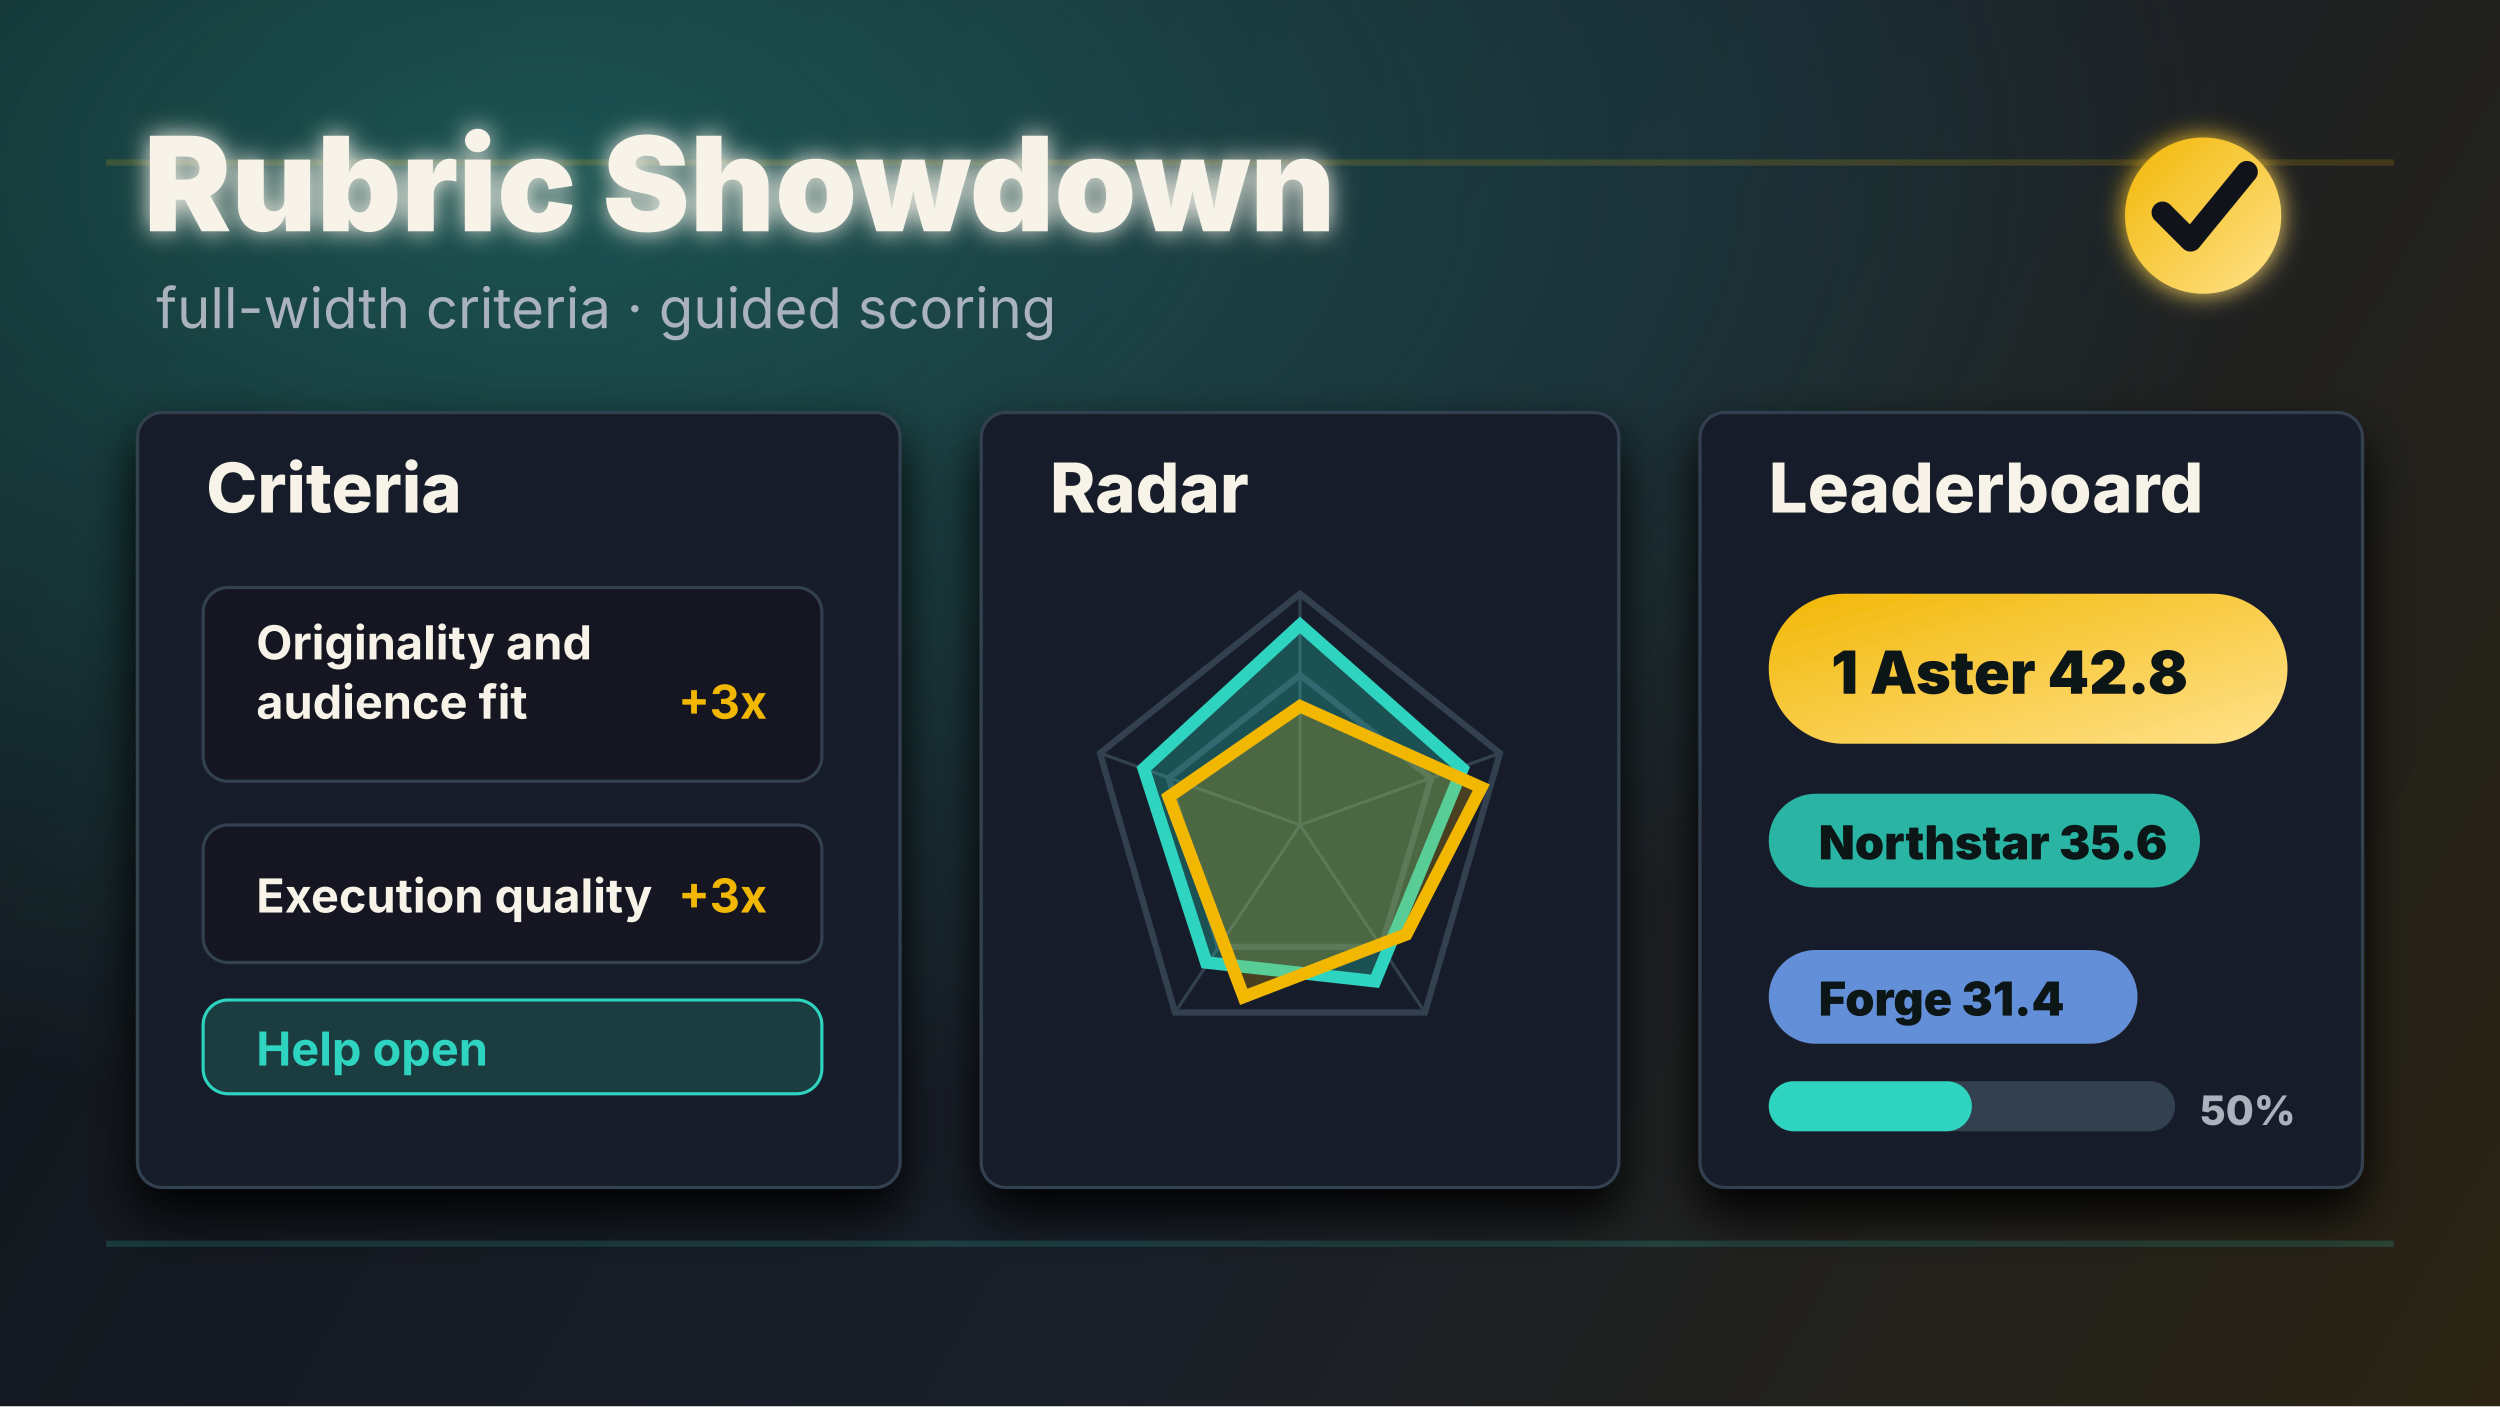
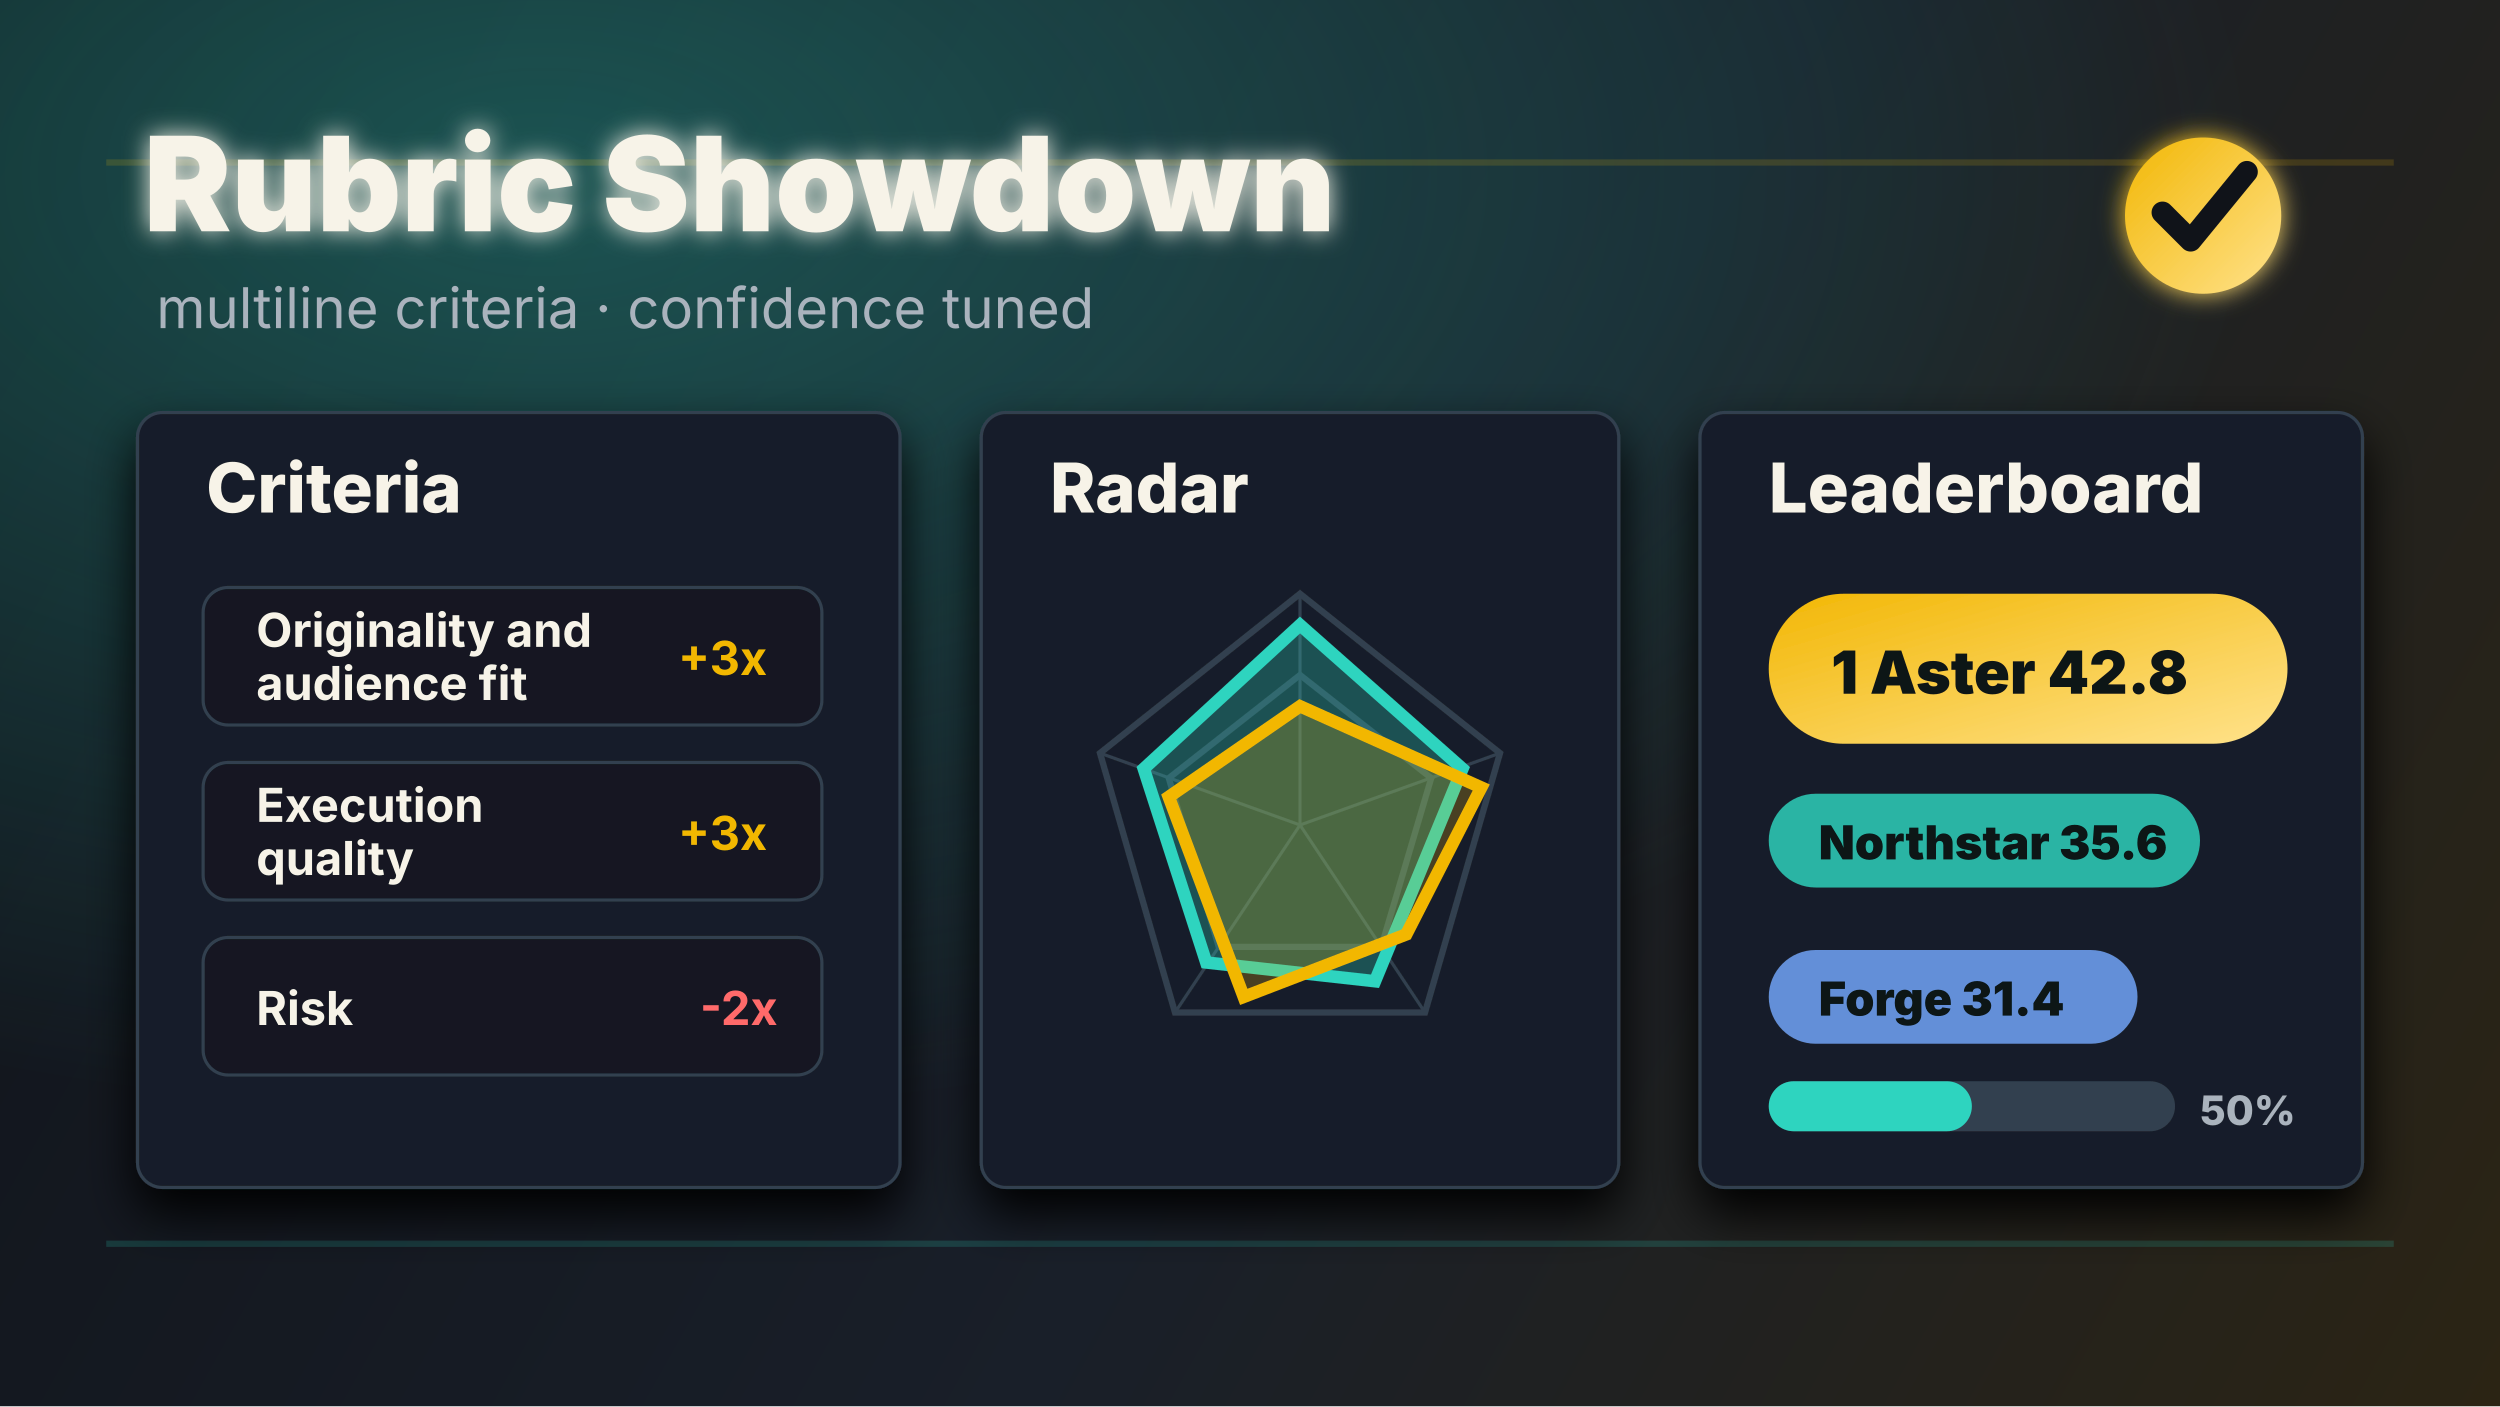
<svg xmlns="http://www.w3.org/2000/svg" viewBox="0 0 800 450" role="img" aria-labelledby="title desc">
  <defs>
    <linearGradient id="bg" x1="0" y1="0" x2="800" y2="450" gradientUnits="userSpaceOnUse">
      <stop offset="0" stop-color="#101319" />
      <stop offset="0.55" stop-color="#191f29" />
      <stop offset="1" stop-color="#2b2414" />
    </linearGradient>
    <radialGradient id="tealGlow" cx="22%" cy="12%" r="68%">
      <stop offset="0" stop-color="#2dd4bf" stop-opacity="0.32" />
      <stop offset="1" stop-color="#2dd4bf" stop-opacity="0" />
    </radialGradient>
    <linearGradient id="gold" x1="0" y1="0" x2="1" y2="1">
      <stop offset="0" stop-color="#f2b705" />
      <stop offset="1" stop-color="#ffe28b" />
    </linearGradient>
    <filter id="shadow" x="-20%" y="-20%" width="140%" height="140%">
      <feGaussianBlur in="SourceAlpha" stdDeviation="8" result="blur" />
      <feOffset dx="0" dy="8" result="offset" />
      <feMerge>
        <feMergeNode in="offset" />
        <feMergeNode in="SourceGraphic" />
      </feMerge>
    </filter>
    <filter id="titleGlow" x="-30%" y="-30%" width="160%" height="160%">
      <feGaussianBlur stdDeviation="4" result="glow" />
      <feMerge>
        <feMergeNode in="glow" />
        <feMergeNode in="SourceGraphic" />
      </feMerge>
    </filter>
  </defs>
  <rect x="0" y="0" width="800" height="450" fill="url(#bg)" />
  <rect x="0" y="0" width="800" height="450" fill="url(#tealGlow)" />
  <path d="M34 398H766" stroke="#2dd4bf" stroke-opacity="0.18" stroke-width="2" />
  <path d="M34 52H766" stroke="#f2b705" stroke-opacity="0.16" stroke-width="2" />
  <text x="46" y="74" fill="#f7f3e8" font-family="Inter, Arial, sans-serif" font-size="42" font-weight="900" filter="url(#titleGlow)">
    Rubric Showdown
  </text>
  <text x="50" y="105" fill="#aab3bd" font-family="Inter, Arial, sans-serif" font-size="18">
-     full-width criteria · guided scoring
+     multiline criteria · confidence tuned
  </text>
  <g filter="url(#shadow)">
    <rect x="44" y="132" width="244" height="248" rx="8" fill="#191f29" stroke="#334050" />
    <text x="66" y="164" fill="#f7f3e8" font-family="Inter, Arial, sans-serif" font-size="22" font-weight="800">
      Criteria
    </text>
    <g font-family="Inter, Arial, sans-serif" font-size="15" font-weight="700">
-       <rect x="65" y="188" width="198" height="62" rx="8" fill="#121821" stroke="#334050" />
-       <text x="82" y="211" fill="#f7f3e8">Originality and</text>
-       <text x="82" y="230" fill="#f7f3e8">audience fit</text>
-       <text x="217" y="230" fill="#f2b705">+3x</text>
-       <rect x="65" y="264" width="198" height="44" rx="8" fill="#121821" stroke="#334050" />
-       <text x="82" y="292" fill="#f7f3e8">Execution quality</text>
-       <text x="217" y="292" fill="#f2b705">+3x</text>
-       <rect x="65" y="320" width="198" height="30" rx="8" fill="#2dd4bf" fill-opacity="0.16" stroke="#2dd4bf" />
-       <text x="82" y="341" fill="#2dd4bf">Help open</text>
+       <rect x="65" y="188" width="198" height="44" rx="8" fill="#121821" stroke="#334050" />
+       <text x="82" y="207" fill="#f7f3e8">Originality and</text>
+       <text x="82" y="224" fill="#f7f3e8">audience fit</text>
+       <text x="217" y="216" fill="#f2b705">+3x</text>
+       <rect x="65" y="244" width="198" height="44" rx="8" fill="#121821" stroke="#334050" />
+       <text x="82" y="263" fill="#f7f3e8">Execution</text>
+       <text x="82" y="280" fill="#f7f3e8">quality</text>
+       <text x="217" y="272" fill="#f2b705">+3x</text>
+       <rect x="65" y="300" width="198" height="44" rx="8" fill="#121821" stroke="#334050" />
+       <text x="82" y="328" fill="#f7f3e8">Risk</text>
+       <text x="224" y="328" fill="#ff6b6b">-2x</text>
    </g>
  </g>
  <g filter="url(#shadow)">
    <rect x="314" y="132" width="204" height="248" rx="8" fill="#191f29" stroke="#334050" />
    <text x="336" y="164" fill="#f7f3e8" font-family="Inter, Arial, sans-serif" font-size="22" font-weight="800">
      Radar
    </text>
    <g transform="translate(416 264)">
      <polygon points="0,-74 64,-23 40,60 -40,60 -64,-23" fill="none" stroke="#334050" stroke-width="2" />
      <polygon points="0,-48 42,-15 26,39 -26,39 -42,-15" fill="none" stroke="#334050" stroke-width="2" />
      <line x1="0" y1="0" x2="0" y2="-74" stroke="#334050" />
      <line x1="0" y1="0" x2="64" y2="-23" stroke="#334050" />
      <line x1="0" y1="0" x2="40" y2="60" stroke="#334050" />
      <line x1="0" y1="0" x2="-40" y2="60" stroke="#334050" />
      <line x1="0" y1="0" x2="-64" y2="-23" stroke="#334050" />
      <polygon points="0,-64 52,-18 24,50 -30,44 -50,-18" fill="#2dd4bf" fill-opacity="0.28" stroke="#2dd4bf" stroke-width="4" />
      <polygon points="0,-38 58,-12 34,35 -18,55 -42,-9" fill="#f2b705" fill-opacity="0.22" stroke="#f2b705" stroke-width="4" />
    </g>
  </g>
  <g filter="url(#shadow)">
    <rect x="544" y="132" width="212" height="248" rx="8" fill="#191f29" stroke="#334050" />
    <text x="566" y="164" fill="#f7f3e8" font-family="Inter, Arial, sans-serif" font-size="22" font-weight="800">
      Leaderboard
    </text>
    <rect x="566" y="190" width="166" height="48" rx="24" fill="url(#gold)" />
    <text x="586" y="222" fill="#101319" font-family="Inter, Arial, sans-serif" font-size="19" font-weight="900">
      1 Aster 42.8
    </text>
    <rect x="566" y="254" width="138" height="30" rx="15" fill="#2dd4bf" fill-opacity="0.82" />
    <text x="582" y="275" fill="#071313" font-family="Inter, Arial, sans-serif" font-size="15" font-weight="900">
      Northstar 35.6
    </text>
    <rect x="566" y="304" width="118" height="30" rx="15" fill="#74a7ff" fill-opacity="0.82" />
    <text x="582" y="325" fill="#071313" font-family="Inter, Arial, sans-serif" font-size="15" font-weight="900">
      Forge 31.4
    </text>
    <rect x="566" y="346" width="130" height="16" rx="8" fill="#334050" />
    <rect x="566" y="346" width="65" height="16" rx="8" fill="#2dd4bf" />
    <text x="704" y="360" fill="#aab3bd" font-family="Inter, Arial, sans-serif" font-size="13" font-weight="800">
      50%
    </text>
  </g>
  <g>
    <circle cx="705" cy="69" r="25" fill="url(#gold)" filter="url(#titleGlow)" />
    <path d="M692 68l9 9 18-22" fill="none" stroke="#101319" stroke-width="7" stroke-linecap="round" stroke-linejoin="round" />
  </g>
</svg>
